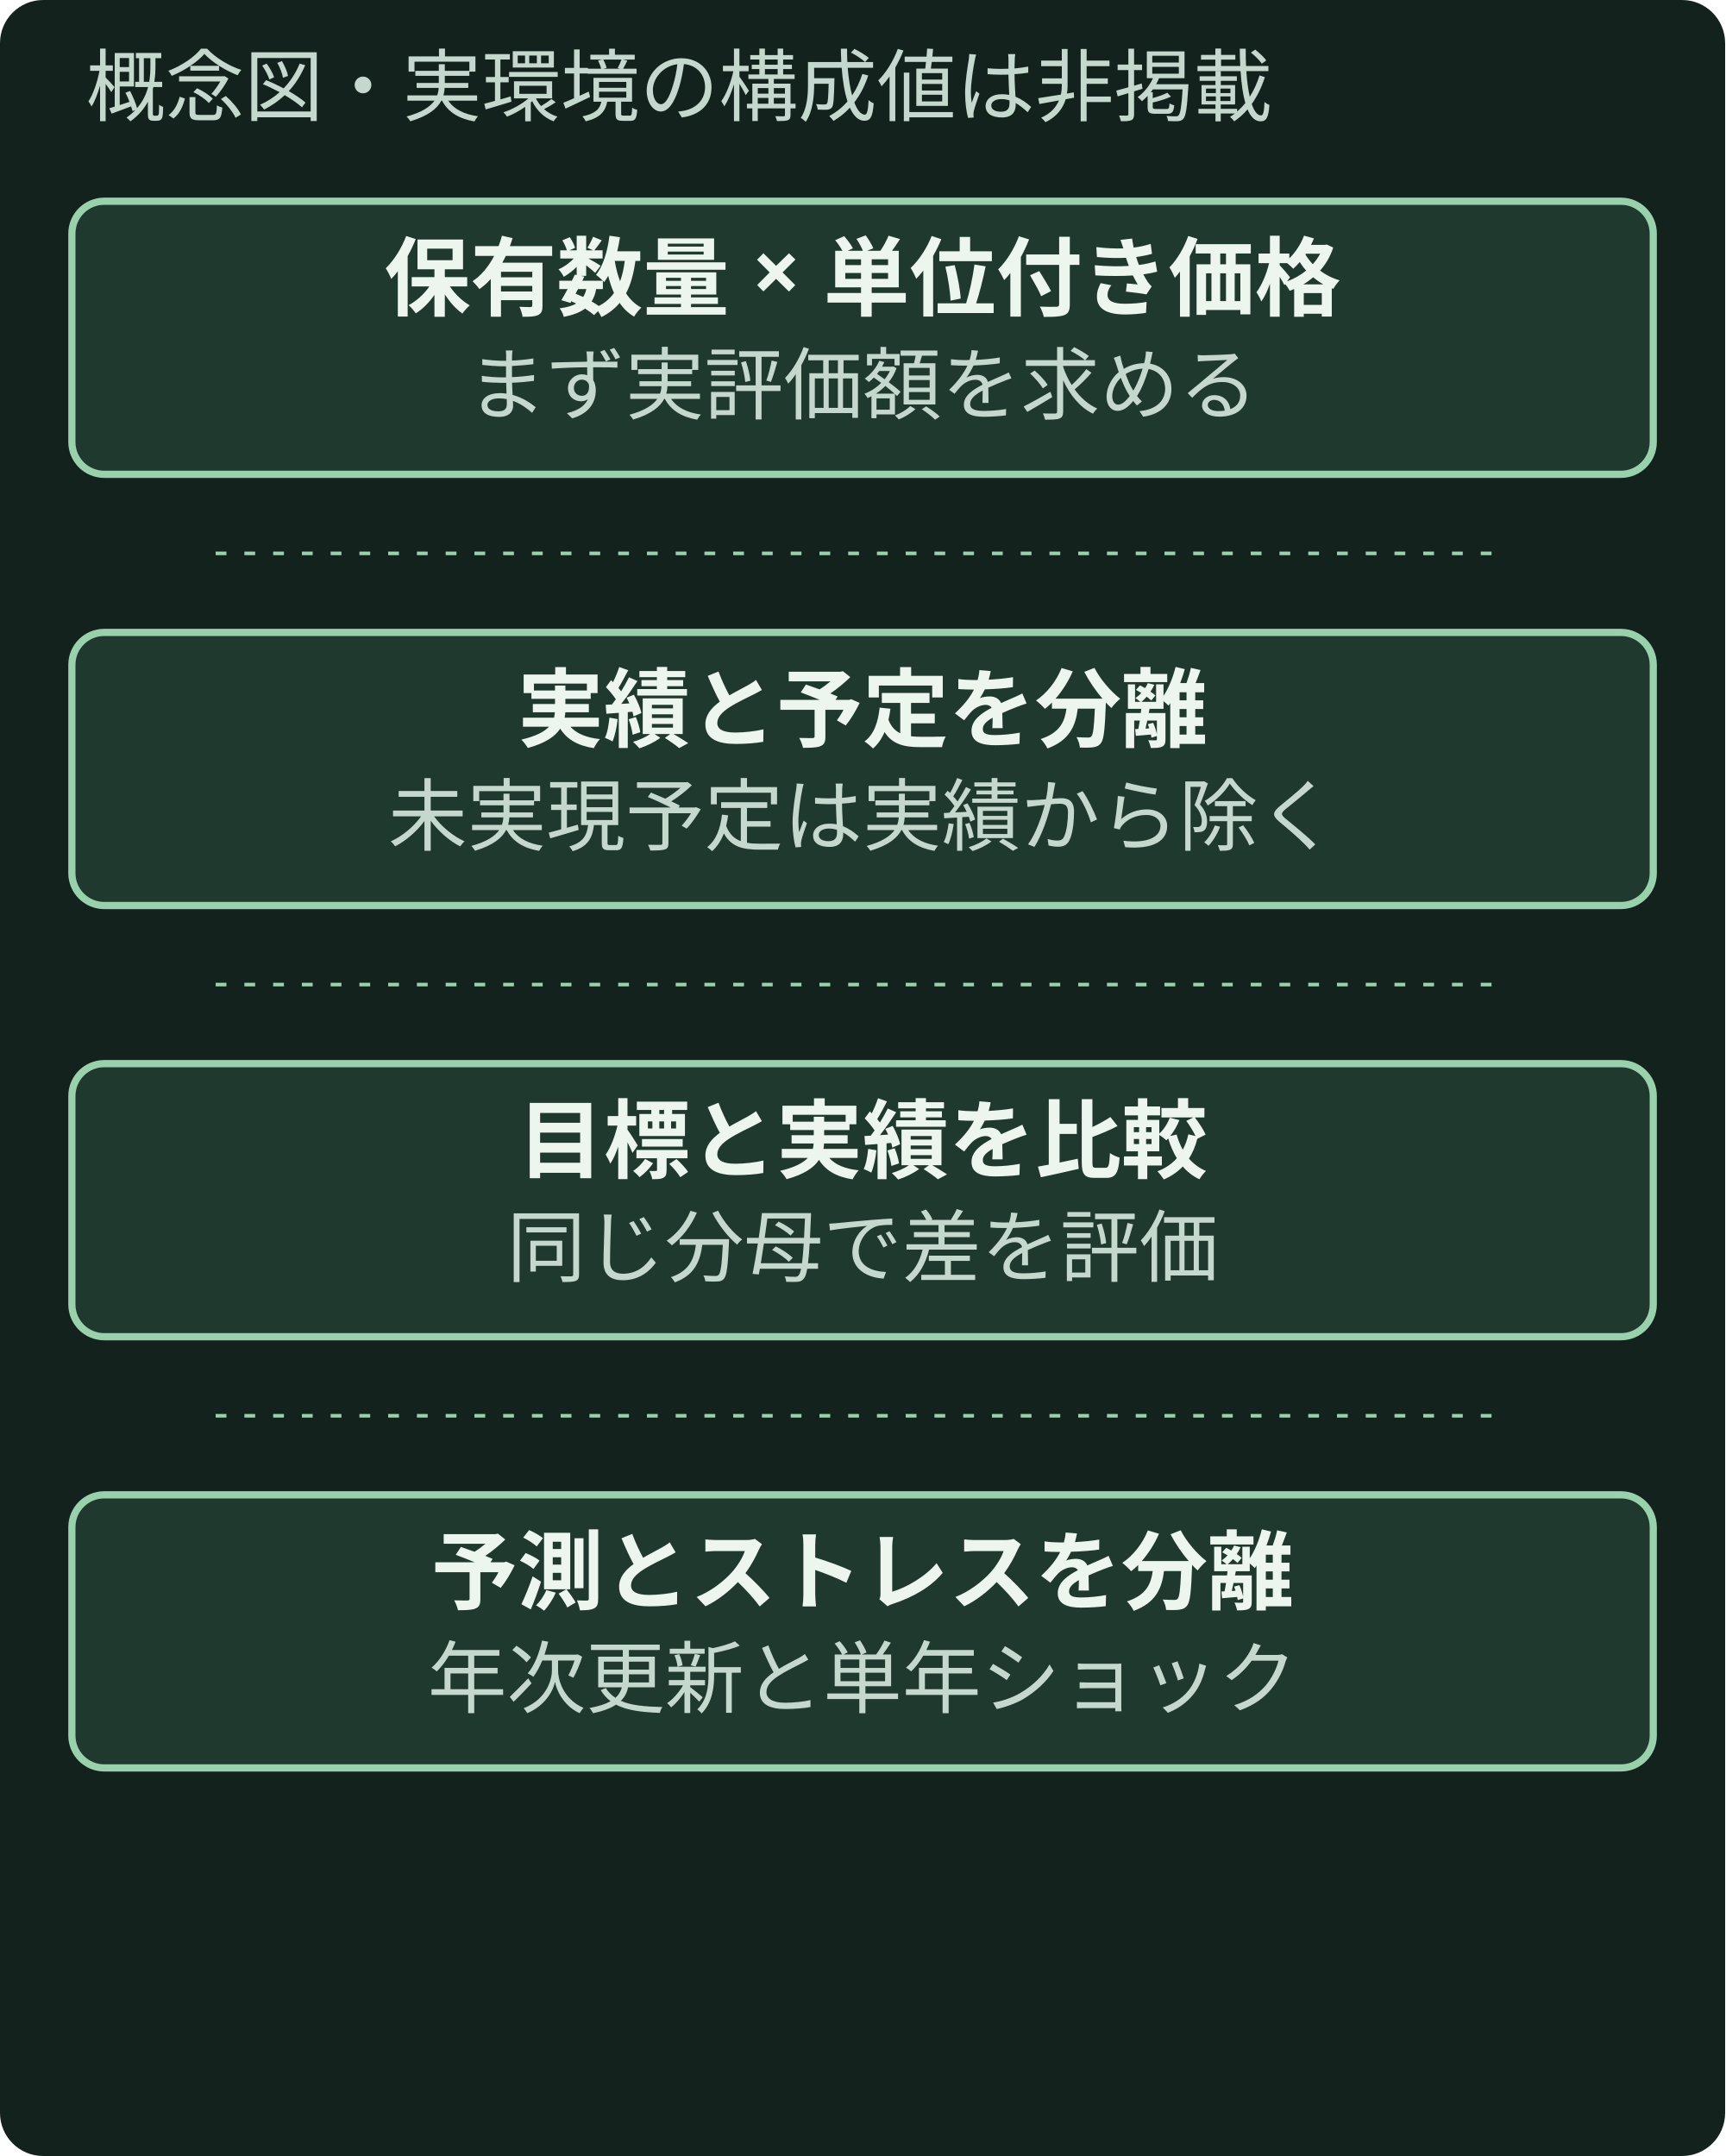
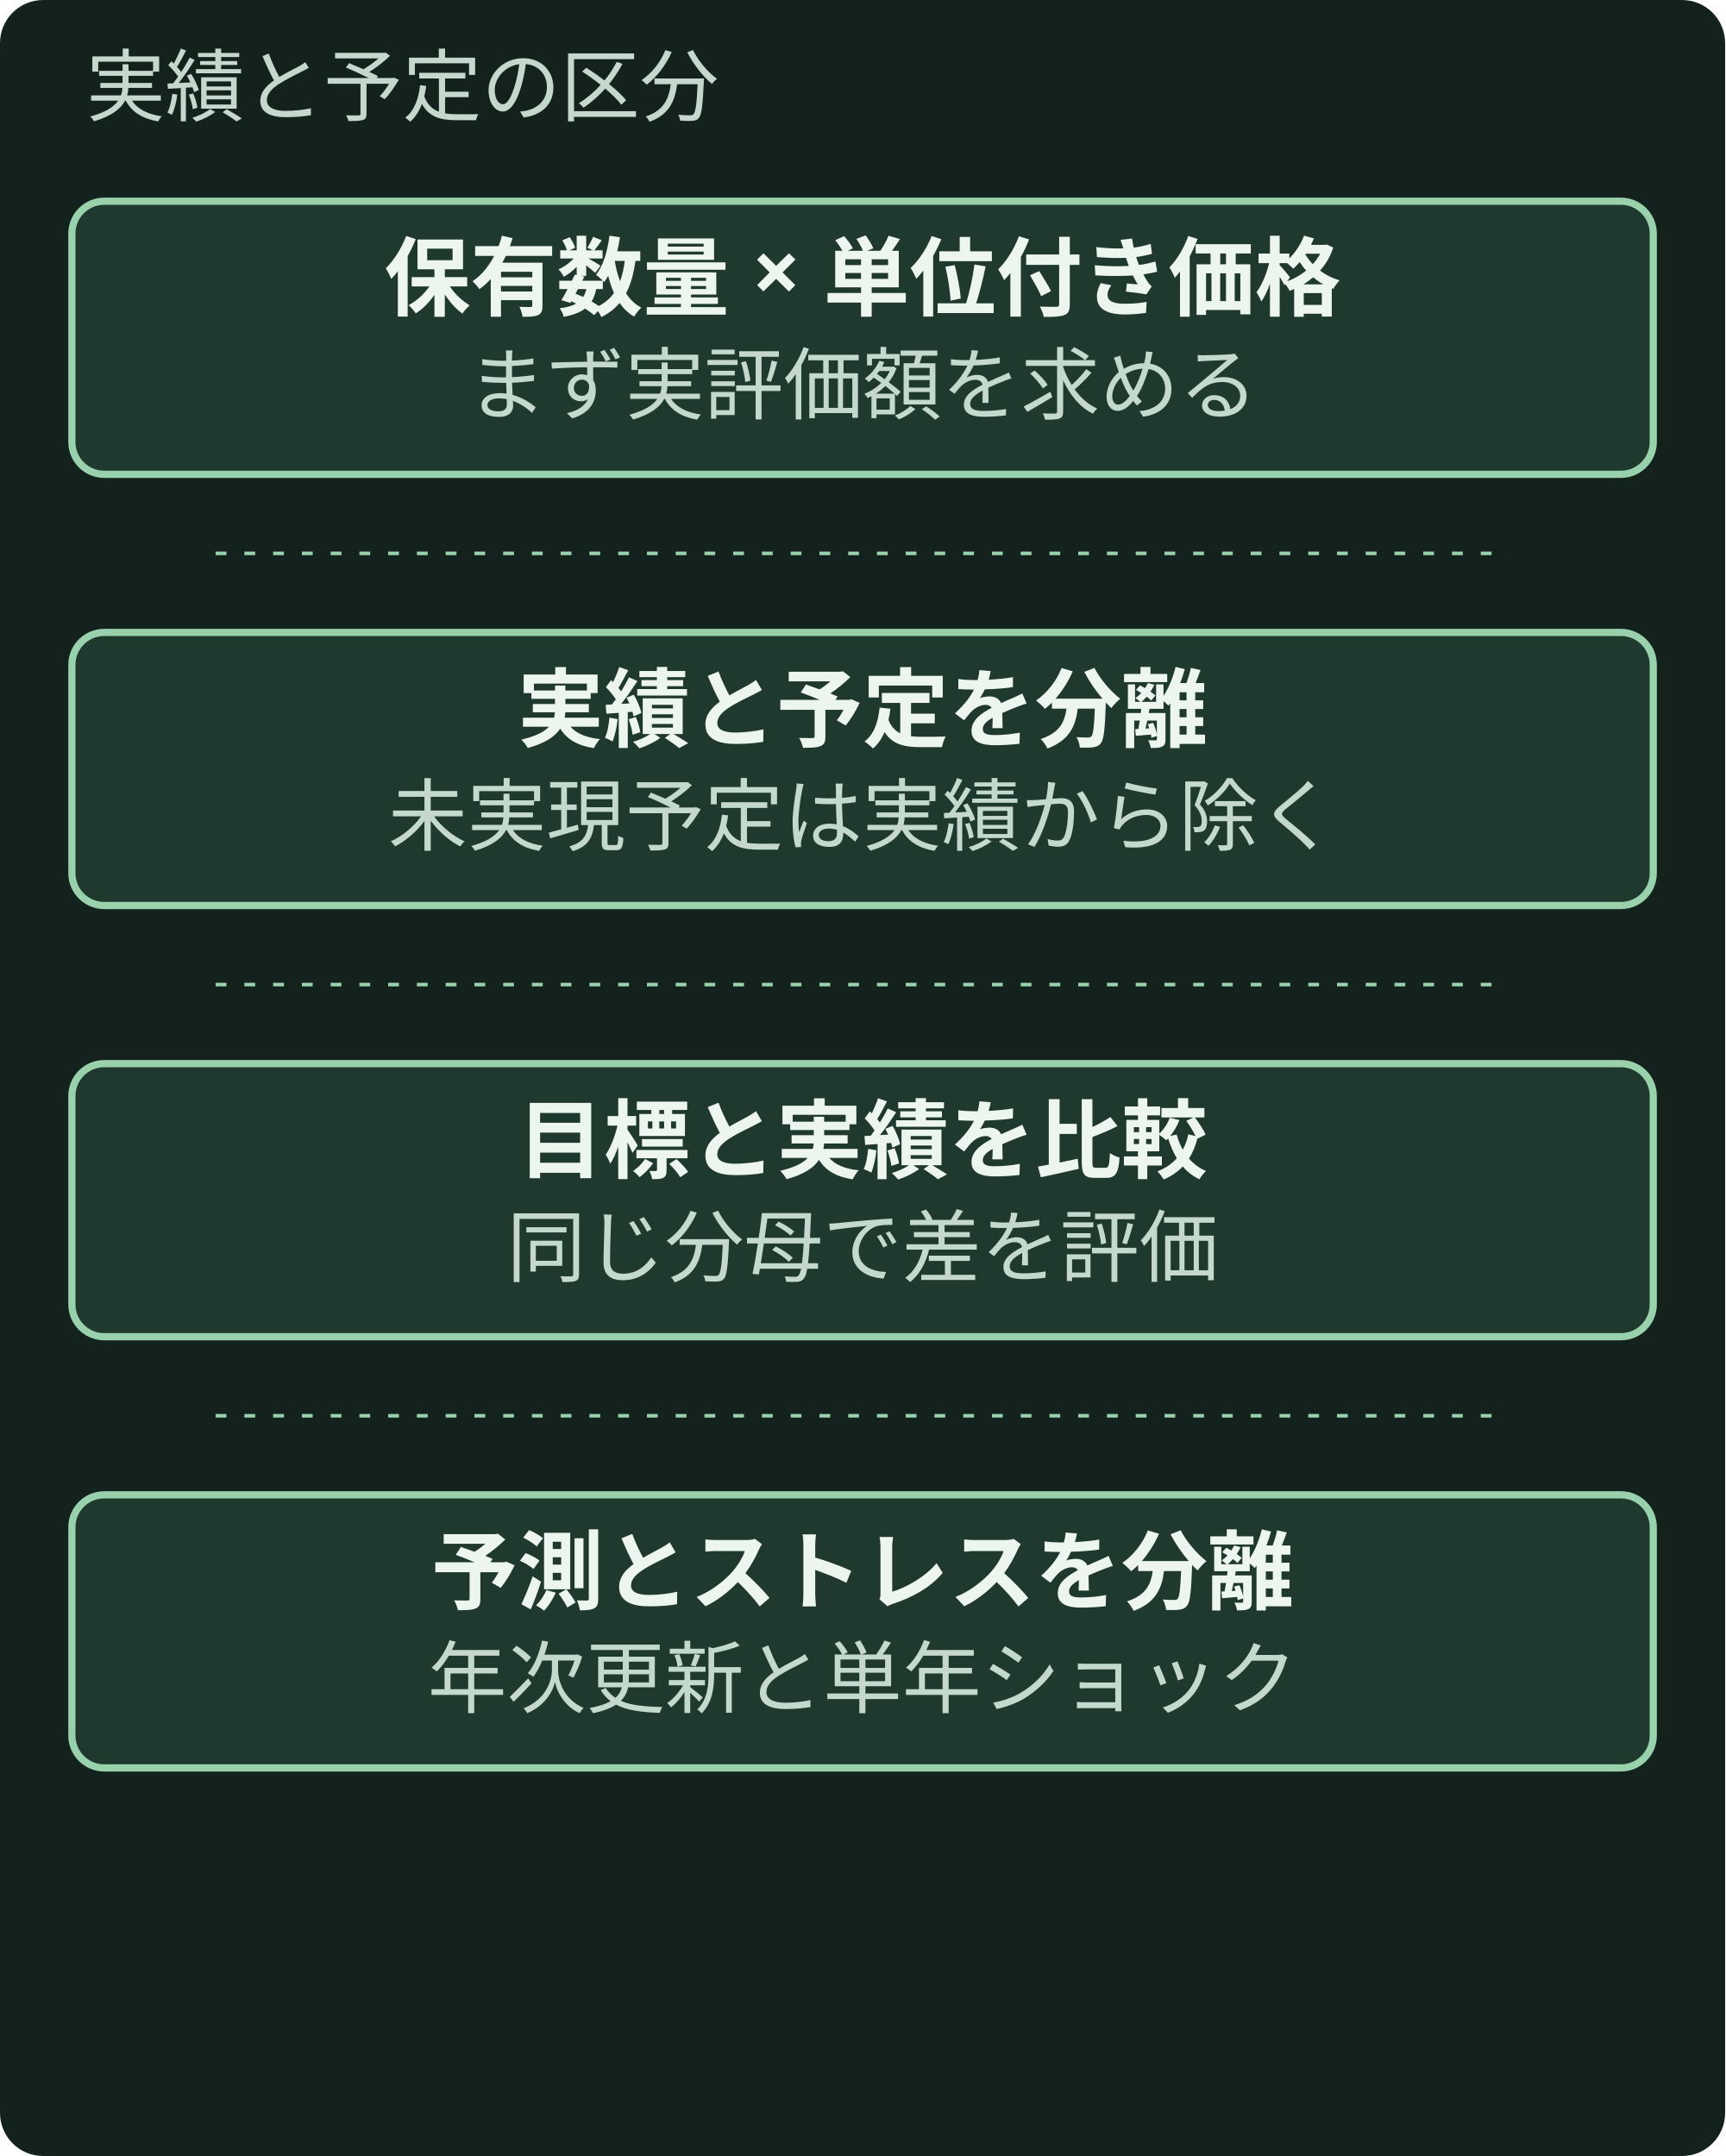
<svg xmlns="http://www.w3.org/2000/svg" width="480" height="600" viewBox="0 0 480 600" role="img" aria-labelledby="title desc">
  <rect width="480" height="600" rx="12" fill="#14221e" />
-   <text x="24" y="32" fill="#c5d8cd" font-family="sans-serif" font-size="22">概念図・実環境の構成値は非掲載</text>
+   <text x="24" y="32" fill="#c5d8cd" font-family="sans-serif" font-size="22">実績と予定の区分</text>
  <rect x="20" y="56" width="440" height="76" rx="9" fill="#20392f" stroke="#9ad1ad" stroke-width="2" />
  <text x="240" y="86" text-anchor="middle" fill="#edf5ef" font-family="sans-serif" font-size="24" font-weight="600">保有数量 × 単位付き価格</text>
  <text x="240" y="115" text-anchor="middle" fill="#c5d8cd" font-family="sans-serif" font-size="22">まず実評価額を求める</text>
  <path d="M60 154.0 H420" fill="none" stroke="#9ad1ad" stroke-dasharray="3 5" />
  <rect x="20" y="176" width="440" height="76" rx="9" fill="#20392f" stroke="#9ad1ad" stroke-width="2" />
  <text x="240" y="206" text-anchor="middle" fill="#edf5ef" font-family="sans-serif" font-size="24" font-weight="600">実績と予定を分離</text>
  <text x="240" y="235" text-anchor="middle" fill="#c5d8cd" font-family="sans-serif" font-size="22">未実現予定は実績から除く</text>
  <path d="M60 274.0 H420" fill="none" stroke="#9ad1ad" stroke-dasharray="3 5" />
  <rect x="20" y="296" width="440" height="76" rx="9" fill="#20392f" stroke="#9ad1ad" stroke-width="2" />
  <text x="240" y="326" text-anchor="middle" fill="#edf5ef" font-family="sans-serif" font-size="24" font-weight="600">目標と実績を比較</text>
  <text x="240" y="355" text-anchor="middle" fill="#c5d8cd" font-family="sans-serif" font-size="22">同じ分母で差を評価</text>
  <path d="M60 394.0 H420" fill="none" stroke="#9ad1ad" stroke-dasharray="3 5" />
  <rect x="20" y="416" width="440" height="76" rx="9" fill="#20392f" stroke="#9ad1ad" stroke-width="2" />
  <text x="240" y="446" text-anchor="middle" fill="#edf5ef" font-family="sans-serif" font-size="24" font-weight="600">予測とストレスを分離</text>
  <text x="240" y="475" text-anchor="middle" fill="#c5d8cd" font-family="sans-serif" font-size="22">年次更新と単年ショック</text>
</svg>
